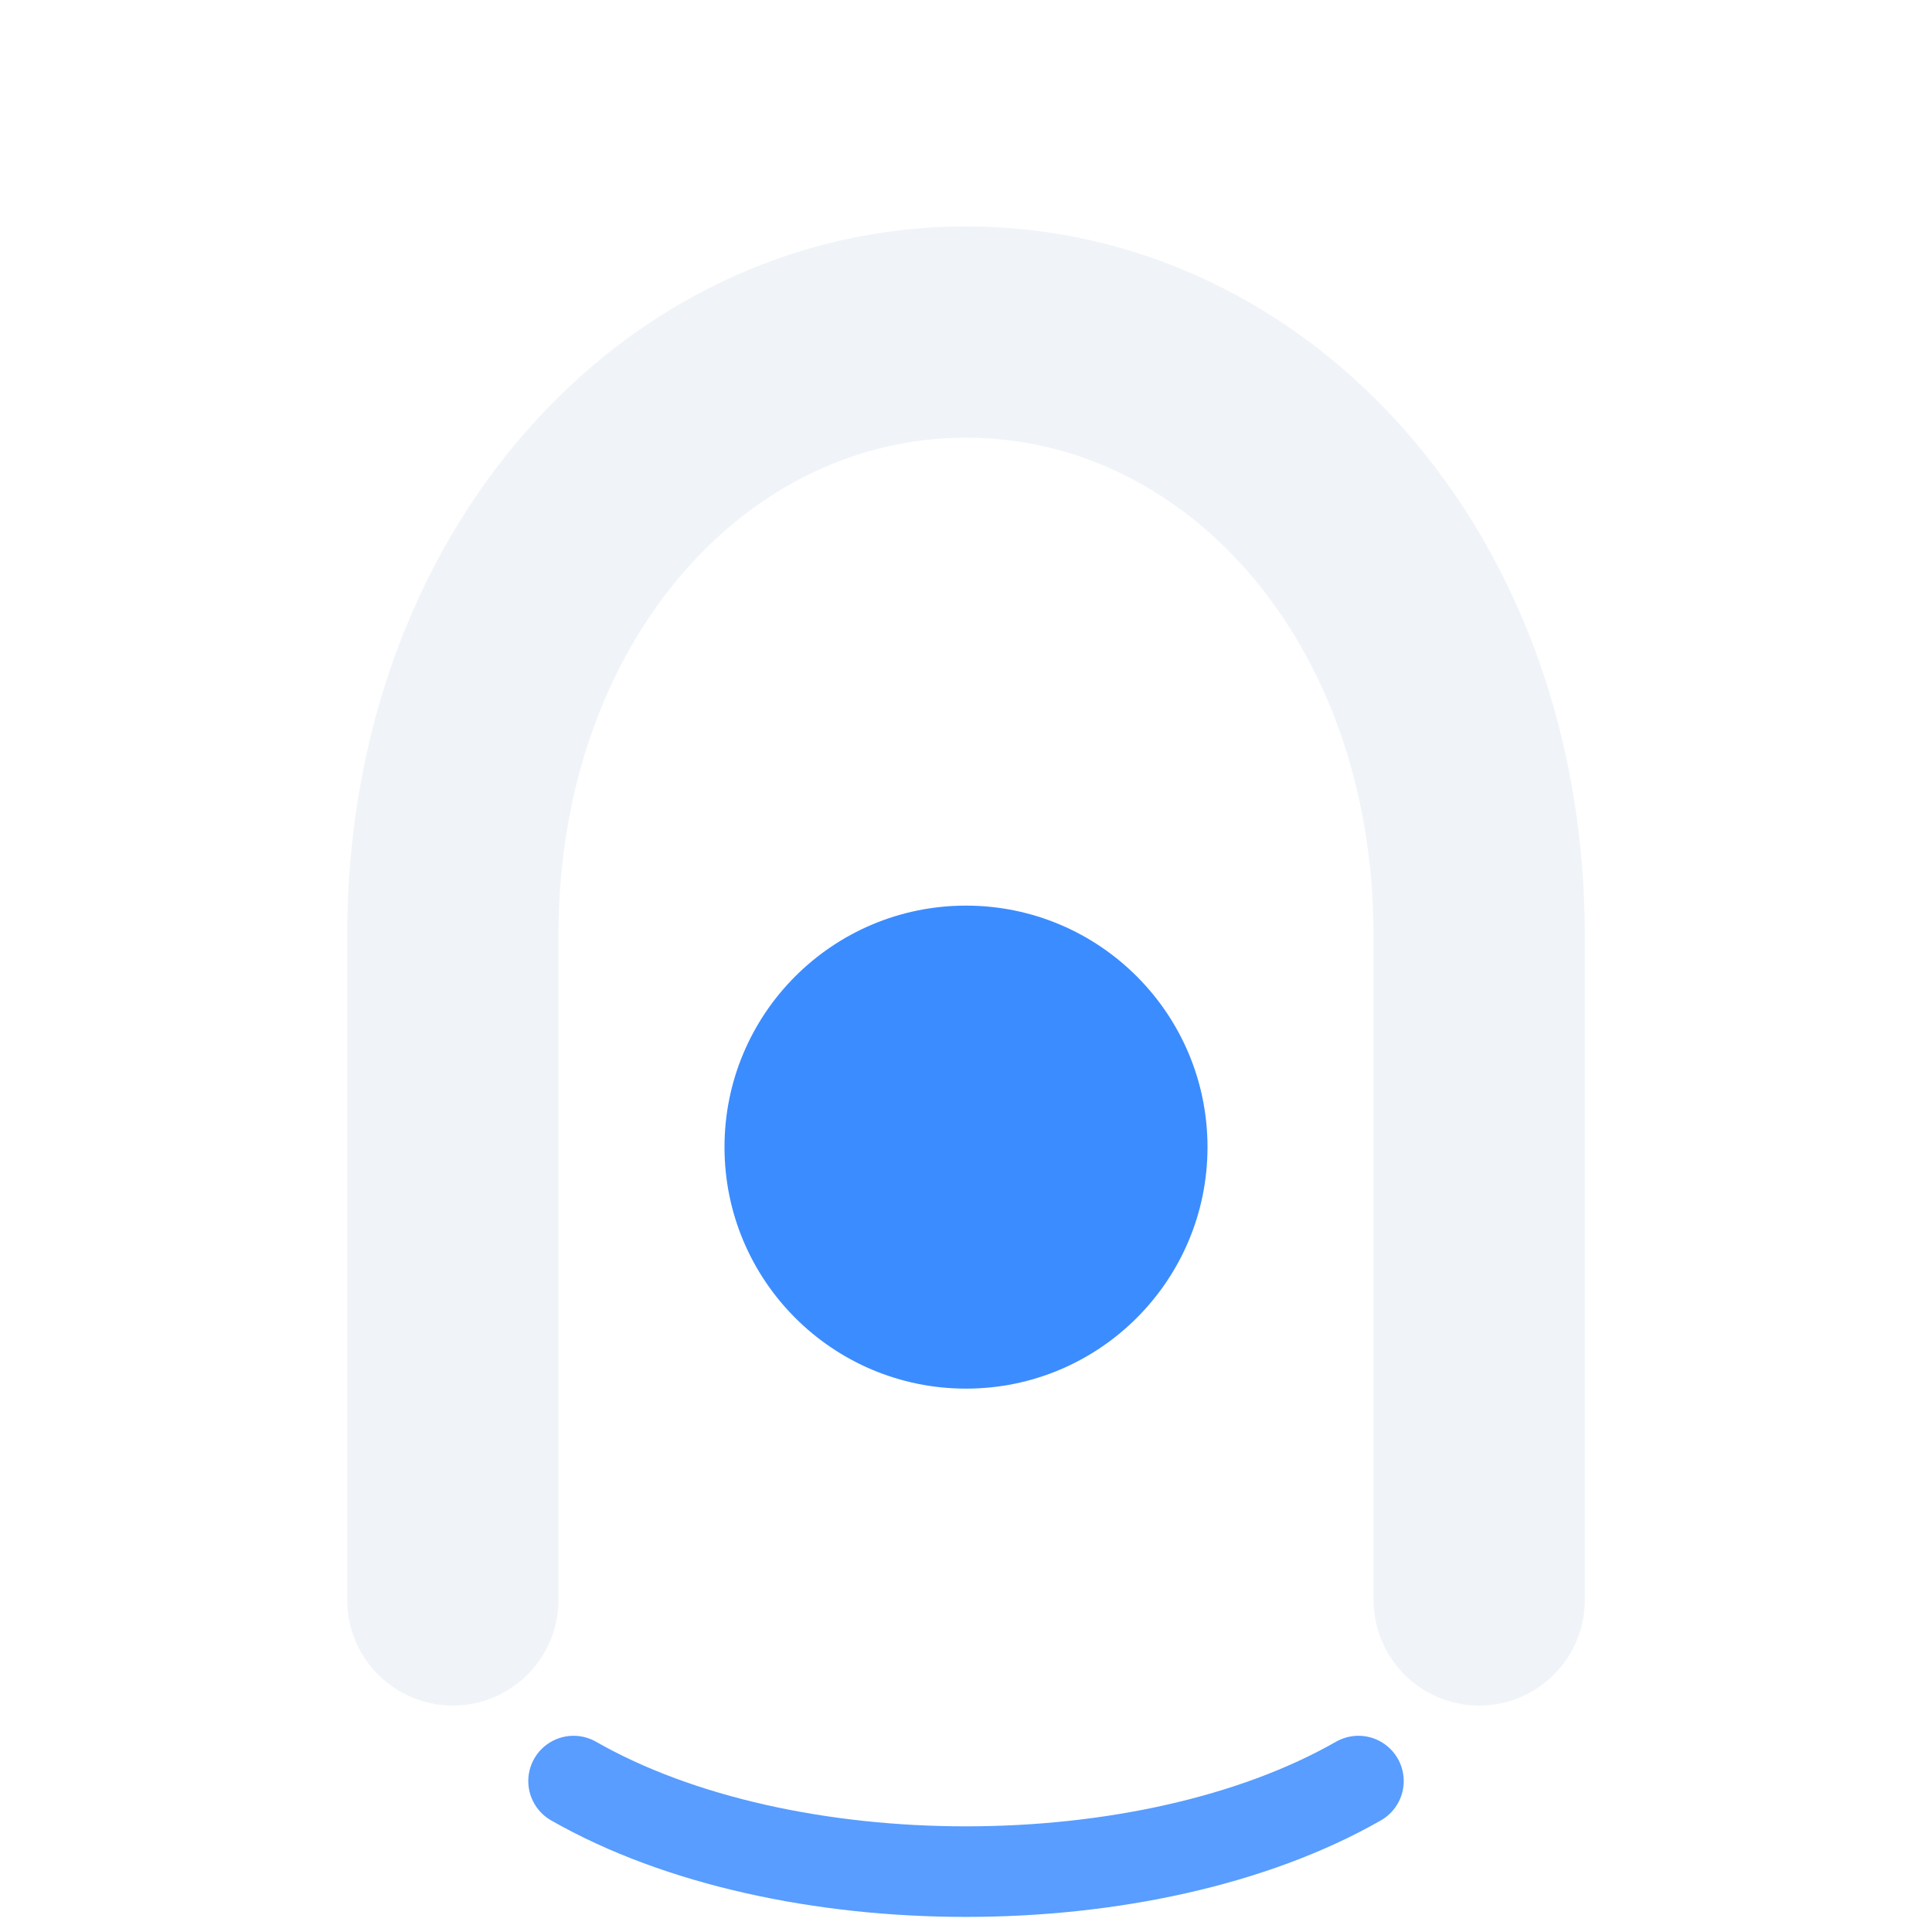
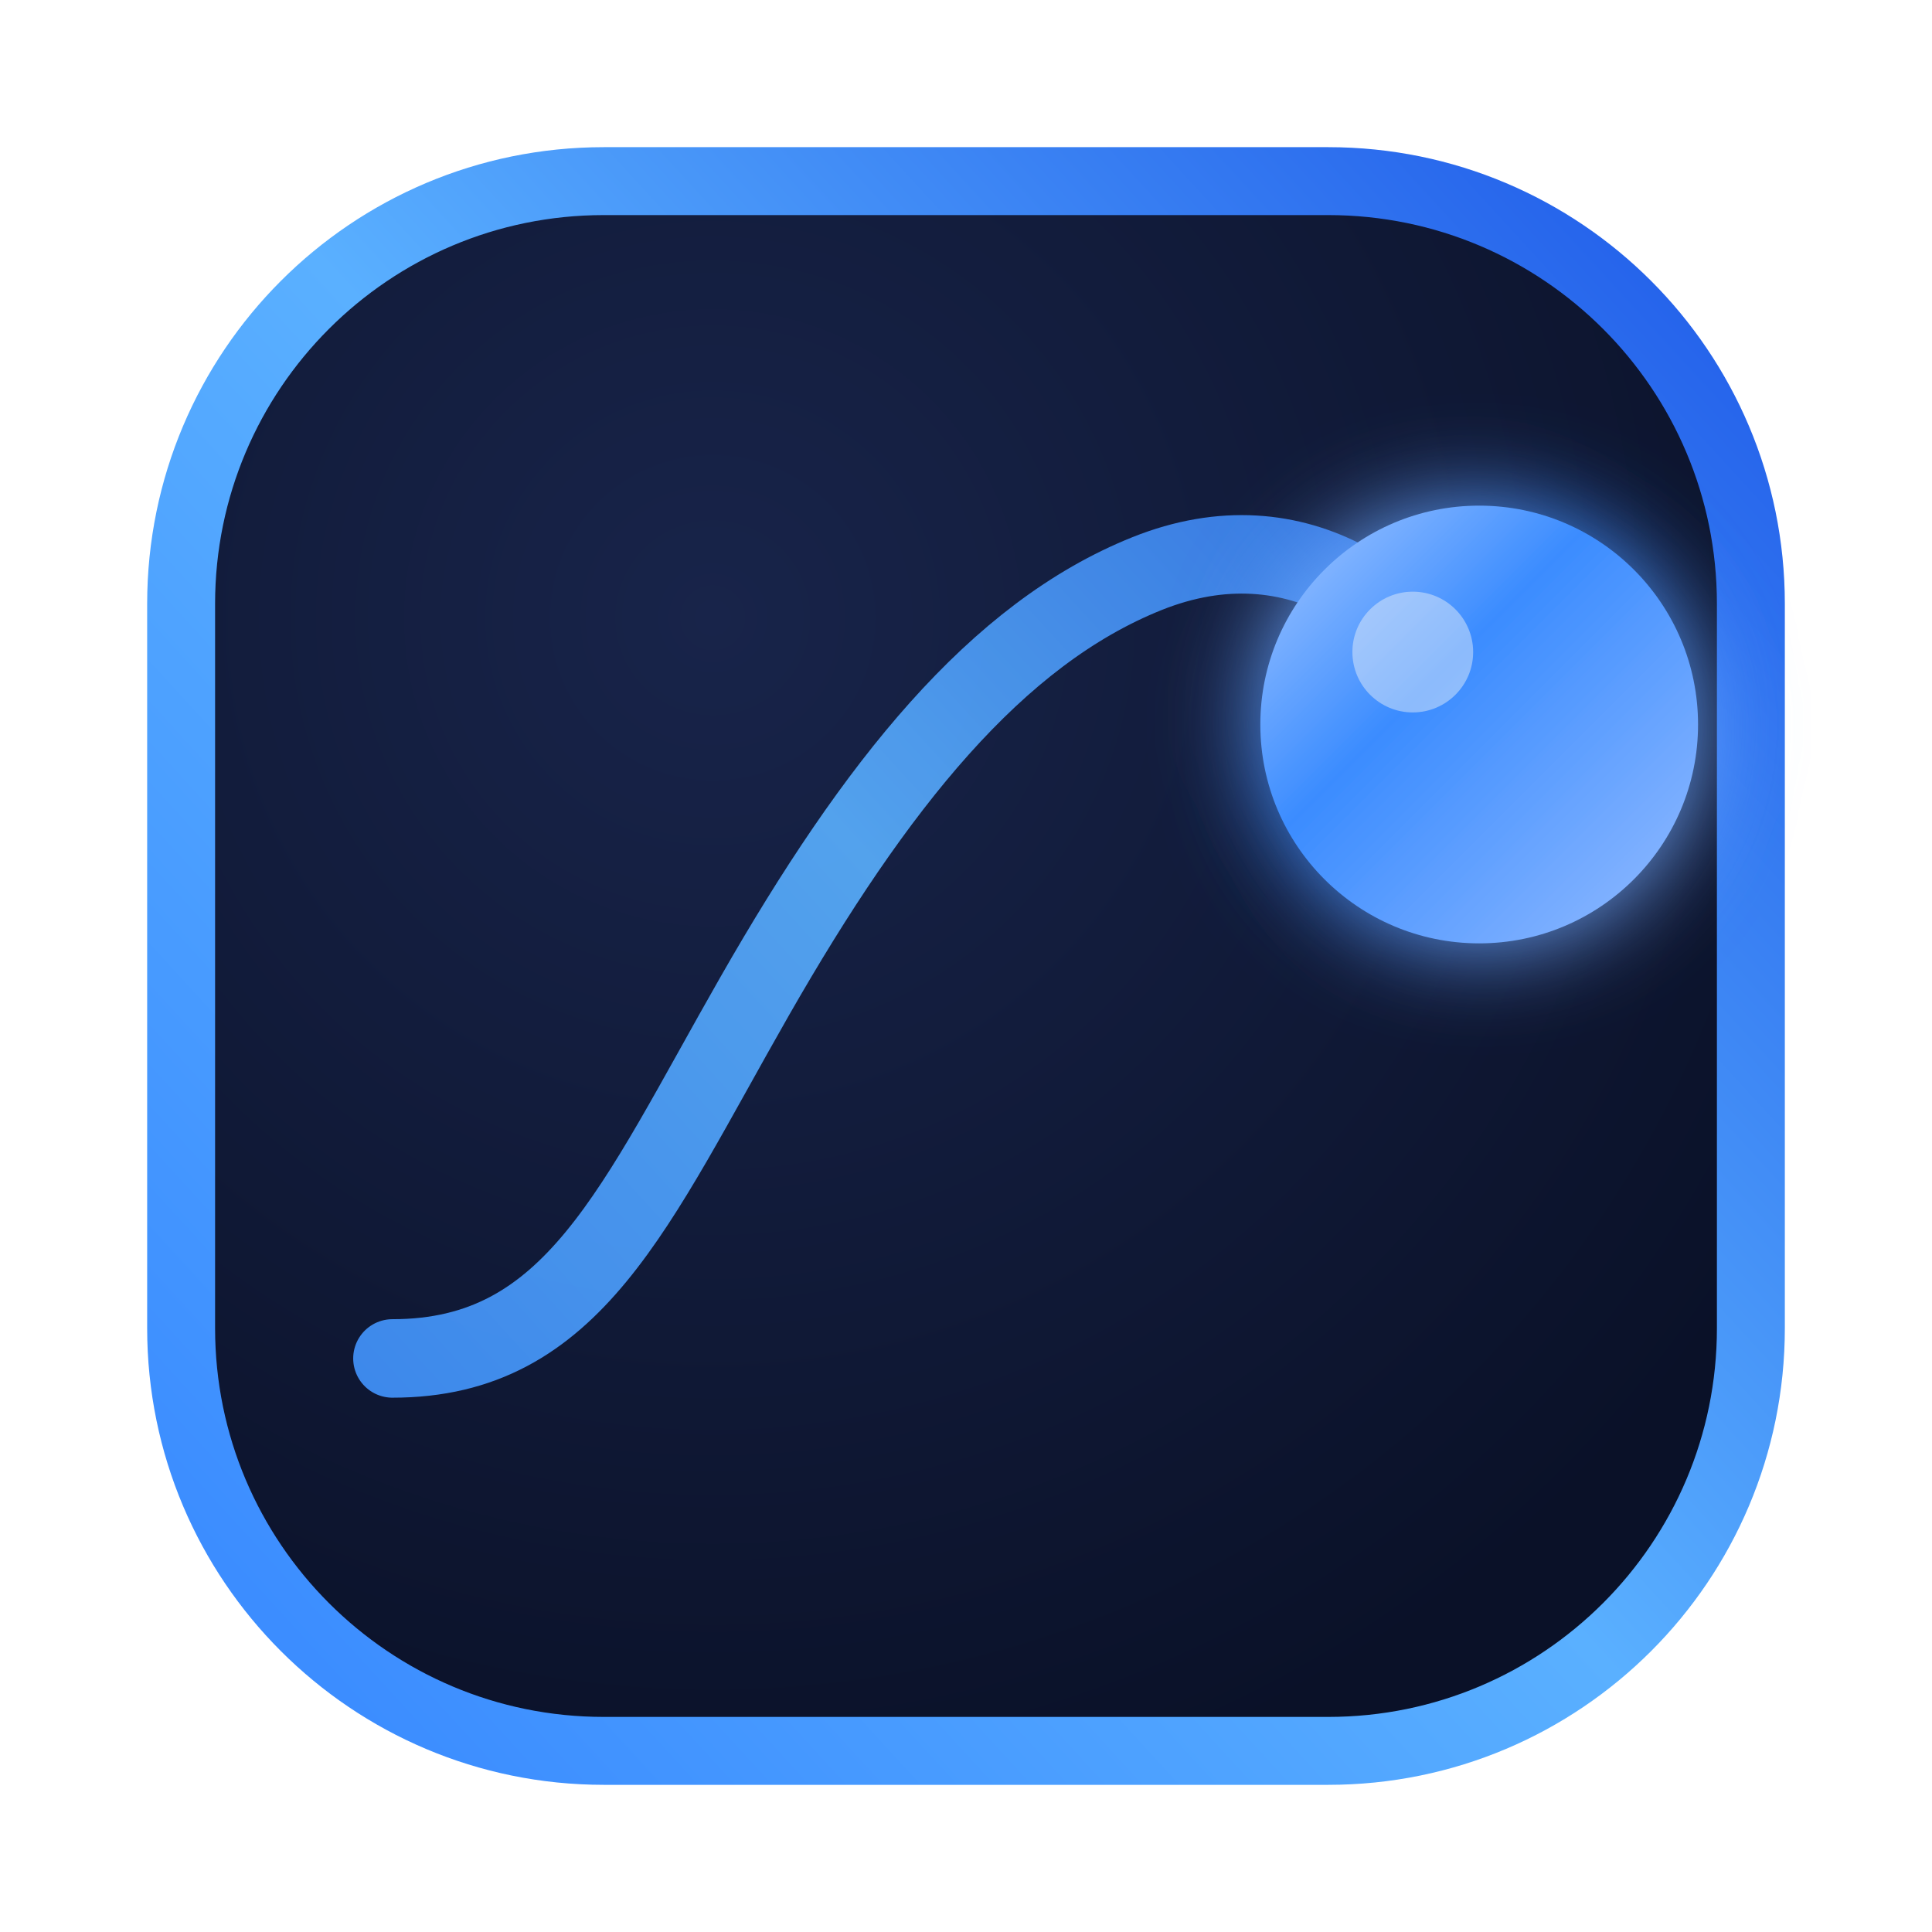
<svg xmlns="http://www.w3.org/2000/svg" viewBox="0 0 64 64" fill="none" role="img" aria-label="Boing Network">
-   <path d="M15 53 V31 C15 19.4 22.7 11 32 11 C41.3 11 49 19.4 49 31 V53" stroke="#F0F4F8" stroke-width="7" stroke-linecap="round" stroke-linejoin="round" />
-   <circle cx="32" cy="38" r="8" fill="#3B8CFF" />
-   <path d="M19 59 C26 63 38 63 45 59" stroke="#3B8CFF" stroke-width="3" stroke-linecap="round" opacity="0.85" />
+   <defs>
+     <linearGradient id="bx-frame" x1="8" y1="54" x2="56" y2="10" gradientUnits="userSpaceOnUse">
+       <stop stop-color="#3B8CFF" />
+       <stop offset="0.5" stop-color="#5ab0ff" />
+       <stop offset="1" stop-color="#2563EB" />
+     </linearGradient>
+     <linearGradient id="bx-orb" x1="40" y1="14" x2="56" y2="30" gradientUnits="userSpaceOnUse">
+       <stop stop-color="#CFE0FF" />
+       <stop offset="0.5" stop-color="#3B8CFF" />
+       <stop offset="1" stop-color="#8DB8FF" />
+     </linearGradient>
+     <radialGradient id="bx-slab" cx="34%" cy="28%" r="78%">
+       <stop offset="0" stop-color="#18244A" />
+       <stop offset="1" stop-color="#0A1128" />
+     </radialGradient>
+     <filter id="bx-glow" x="-50%" y="-50%" width="200%" height="200%">
+       <feGaussianBlur stdDeviation="1.6" result="b" />
+       <feMerge>
+         <feMergeNode in="b" />
+         <feMergeNode in="SourceGraphic" />
+       </feMerge>
+     </filter>
+   </defs>
+   <rect x="6" y="6" width="52" height="52" rx="14" fill="url(#bx-slab)" stroke="url(#bx-frame)" stroke-width="2.25" />
+   <path d="M13 45 C 19 45 21 40 25 33 C 29 26 33 21 38 19 C 43 17 47 20 49 24" stroke="url(#bx-frame)" stroke-width="2.6" stroke-linecap="round" opacity="0.9" />
+   <circle cx="49" cy="24" r="7.25" fill="url(#bx-orb)" filter="url(#bx-glow)" />
+   <circle cx="46.8" cy="21.6" r="2" fill="#F0F4F8" opacity="0.45" />
</svg>
